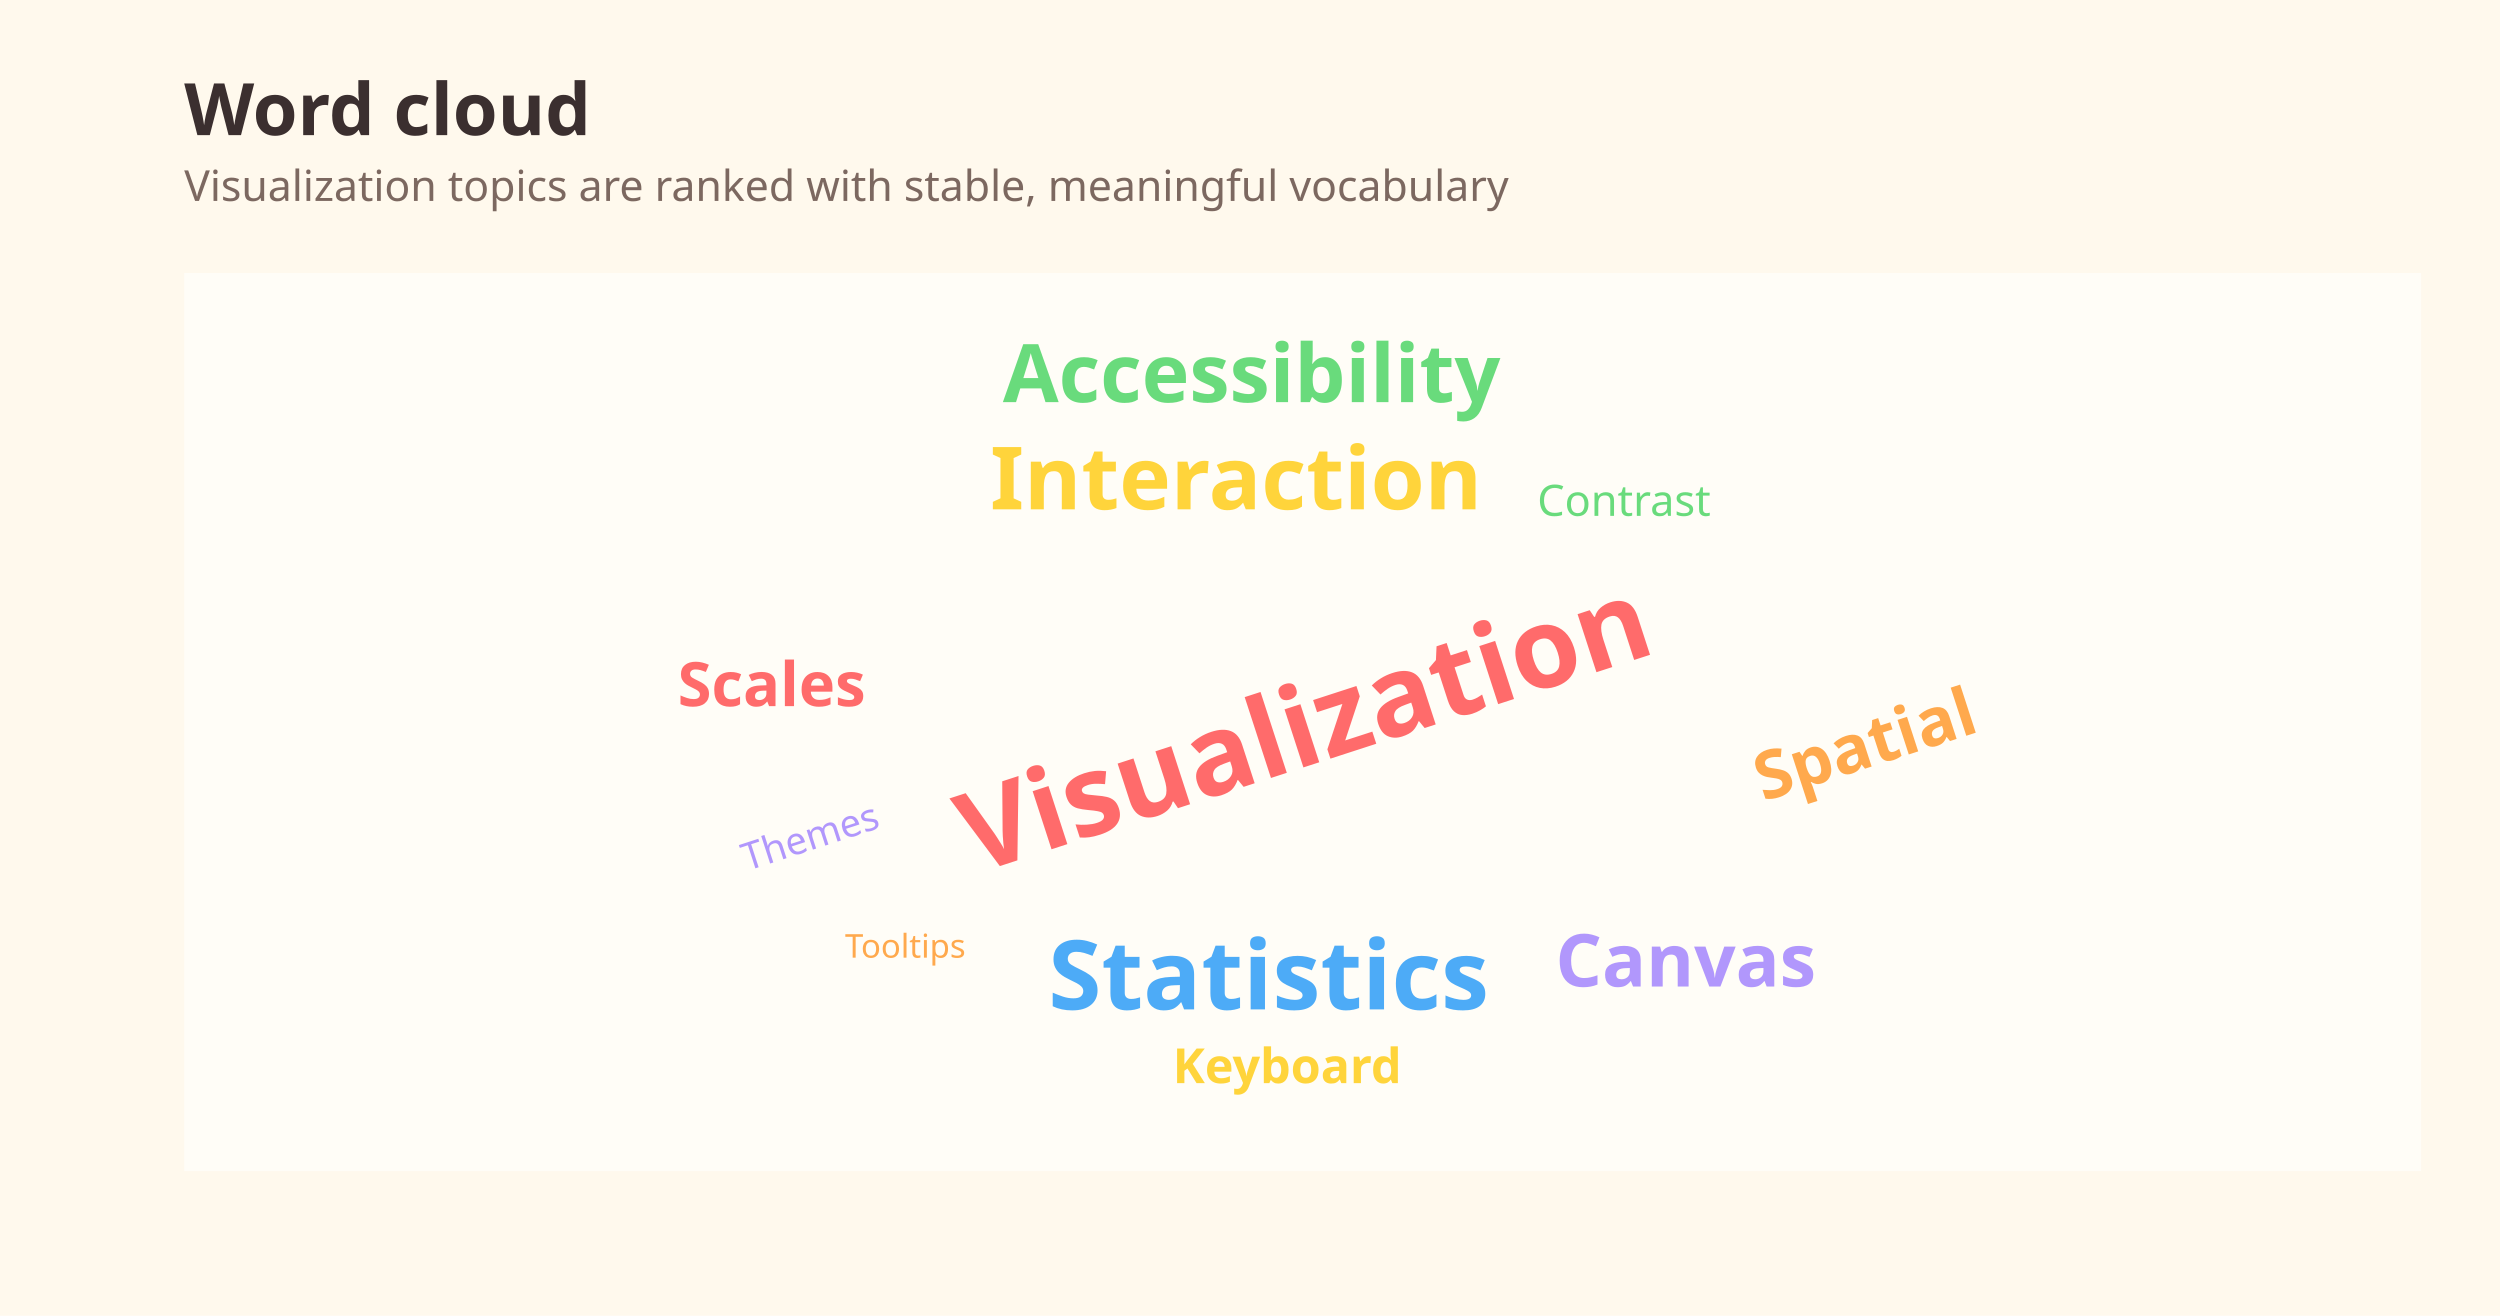
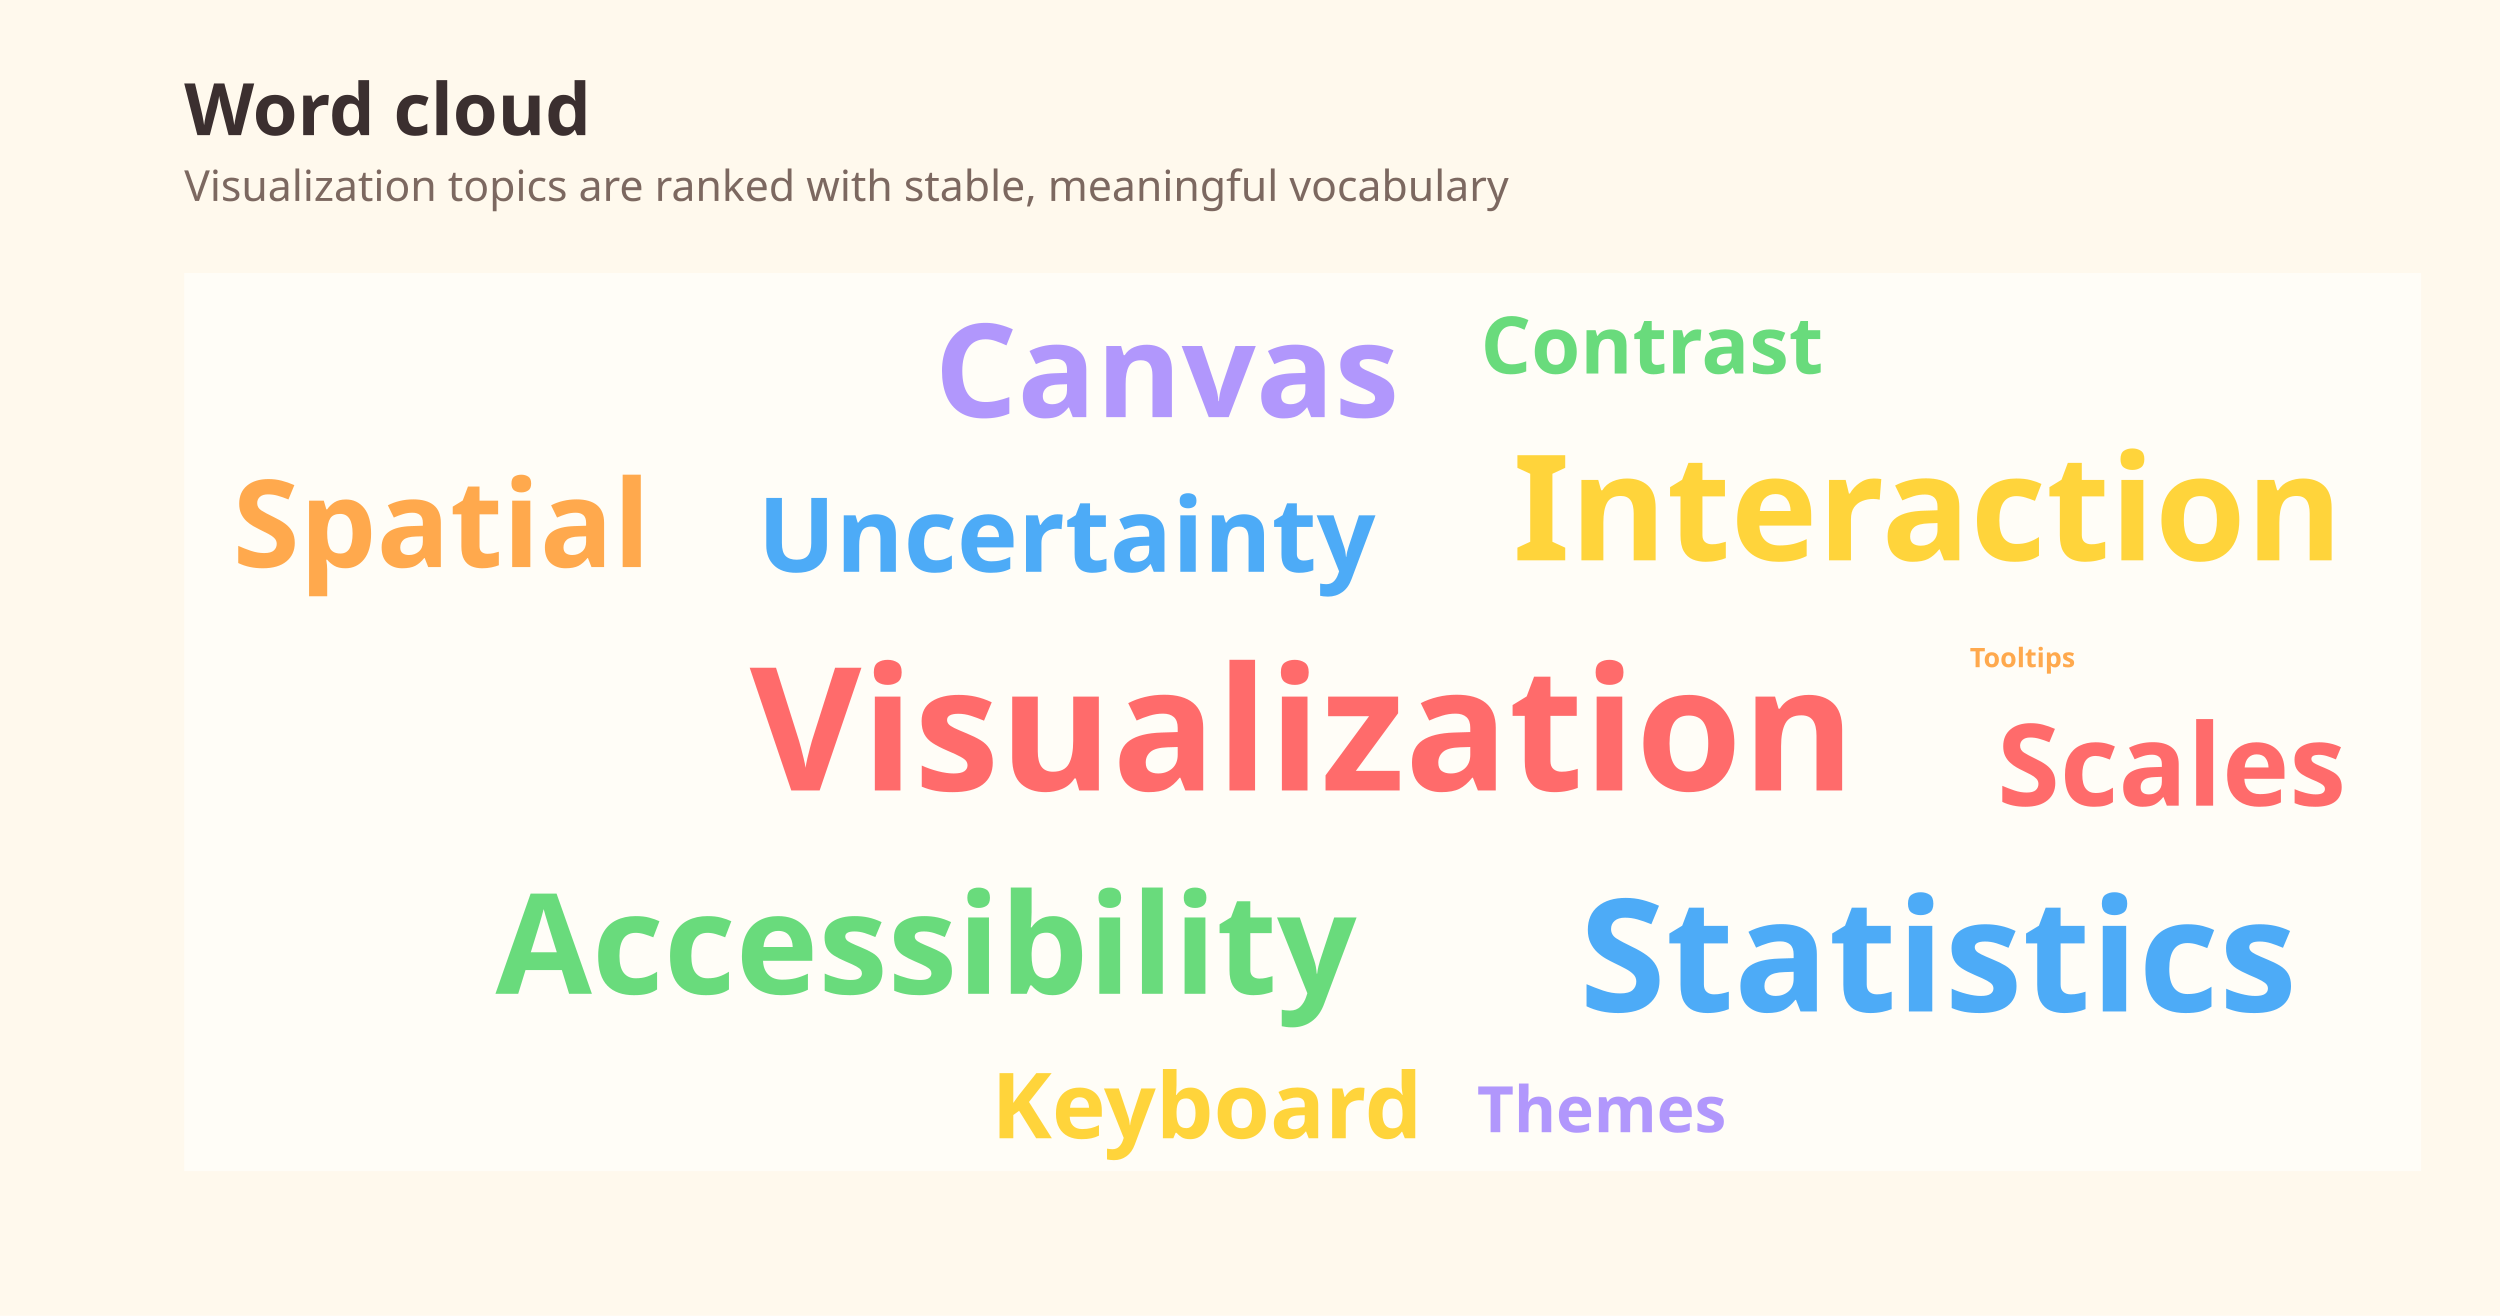
<svg xmlns="http://www.w3.org/2000/svg" width="760" height="400" viewBox="0 0 760 400" role="img" aria-labelledby="title description">
  <defs>
    <clipPath id="clip-1">
      <rect x="56" y="83" width="680" height="273" />
    </clipPath>
  </defs>
  <rect width="100%" height="100%" fill="#fff9ed" />
  <g data-scene-node="scene:root">
    <rect data-scene-node="chart:panel" x="56" y="83" width="680" height="273" rx="0" fill="#fffdf7" />
    <g data-scene-node="layer-0:group" clip-path="url(#clip-1)">
-       <text data-scene-node="layer-0:word-cloud:11" x="275.218" y="287.254" fill="#ffa94d" font-family="&quot;Trebuchet MS&quot;, &quot;Avenir Next&quot;, ui-sans-serif, sans-serif" font-size="10" font-weight="520" text-anchor="middle" dominant-baseline="central">Tooltips</text>
-       <text data-scene-node="layer-0:word-cloud:10" x="246.136" y="253.881" fill="#b197fc" font-family="&quot;Trebuchet MS&quot;, &quot;Avenir Next&quot;, ui-sans-serif, sans-serif" font-size="11.574" font-weight="534" text-anchor="middle" dominant-baseline="central" transform="rotate(-18 246.136 253.881)">Themes</text>
-       <text data-scene-node="layer-0:word-cloud:9" x="493.701" y="151.715" fill="#69db7c" font-family="&quot;Trebuchet MS&quot;, &quot;Avenir Next&quot;, ui-sans-serif, sans-serif" font-size="13.148" font-weight="549" text-anchor="middle" dominant-baseline="central">Contrast</text>
-       <text data-scene-node="layer-0:word-cloud:8" x="391.301" y="323.551" fill="#ffd43b" font-family="&quot;Trebuchet MS&quot;, &quot;Avenir Next&quot;, ui-sans-serif, sans-serif" font-size="14.721" font-weight="563" text-anchor="middle" dominant-baseline="central">Keyboard</text>
-       <text data-scene-node="layer-0:word-cloud:6" x="234.574" y="207.428" fill="#ff6b6b" font-family="&quot;Trebuchet MS&quot;, &quot;Avenir Next&quot;, ui-sans-serif, sans-serif" font-size="18.656" font-weight="599" text-anchor="middle" dominant-baseline="central">Scales</text>
-       <text data-scene-node="layer-0:word-cloud:5" x="566.645" y="225.532" fill="#ffa94d" font-family="&quot;Trebuchet MS&quot;, &quot;Avenir Next&quot;, ui-sans-serif, sans-serif" font-size="20.23" font-weight="614" text-anchor="middle" dominant-baseline="central" transform="rotate(-18 566.645 225.532)">Spatial</text>
-       <text data-scene-node="layer-0:word-cloud:4" x="512.466" y="291.285" fill="#b197fc" font-family="&quot;Trebuchet MS&quot;, &quot;Avenir Next&quot;, ui-sans-serif, sans-serif" font-size="22.197" font-weight="632" text-anchor="middle" dominant-baseline="central">Canvas</text>
-       <text data-scene-node="layer-0:word-cloud:3" x="380.501" y="112.71" fill="#69db7c" font-family="&quot;Trebuchet MS&quot;, &quot;Avenir Next&quot;, ui-sans-serif, sans-serif" font-size="24.557" font-weight="653" text-anchor="middle" dominant-baseline="central">Accessibility</text>
-       <text data-scene-node="layer-0:word-cloud:2" x="375.759" y="144.543" fill="#ffd43b" font-family="&quot;Trebuchet MS&quot;, &quot;Avenir Next&quot;, ui-sans-serif, sans-serif" font-size="26.525" font-weight="671" text-anchor="middle" dominant-baseline="central">Interaction</text>
-       <text data-scene-node="layer-0:word-cloud:1" x="385.662" y="295.504" fill="#4dabf7" font-family="&quot;Trebuchet MS&quot;, &quot;Avenir Next&quot;, ui-sans-serif, sans-serif" font-size="29.279" font-weight="697" text-anchor="middle" dominant-baseline="central">Statistics</text>
-       <text data-scene-node="layer-0:word-cloud:0" x="396" y="219.5" fill="#ff6b6b" font-family="&quot;Trebuchet MS&quot;, &quot;Avenir Next&quot;, ui-sans-serif, sans-serif" font-size="34" font-weight="740" text-anchor="middle" dominant-baseline="central" transform="rotate(-18 396 219.5)">Visualization</text>
+       <text data-scene-node="layer-0:word-cloud:0" x="395.916" y="220.028" fill="#ff6b6b" font-family="&quot;Trebuchet MS&quot;, &quot;Avenir Next&quot;, ui-sans-serif, sans-serif" font-size="52.258" font-weight="600" text-anchor="middle" dominant-baseline="central">Visualization</text>
+       <text data-scene-node="layer-0:word-cloud:1" x="589.197" y="288.99" fill="#4dabf7" font-family="&quot;Trebuchet MS&quot;, &quot;Avenir Next&quot;, ui-sans-serif, sans-serif" font-size="47.684" font-weight="600" text-anchor="middle" dominant-baseline="central">Statistics</text>
+       <text data-scene-node="layer-0:word-cloud:2" x="586.011" y="152.972" fill="#ffd43b" font-family="&quot;Trebuchet MS&quot;, &quot;Avenir Next&quot;, ui-sans-serif, sans-serif" font-size="44.752" font-weight="600" text-anchor="middle" dominant-baseline="central">Interaction</text>
+       <text data-scene-node="layer-0:word-cloud:3" x="281.507" y="285.624" fill="#69db7c" font-family="&quot;Trebuchet MS&quot;, &quot;Avenir Next&quot;, ui-sans-serif, sans-serif" font-size="42.505" font-weight="600" text-anchor="middle" dominant-baseline="central">Accessibility</text>
+       <text data-scene-node="layer-0:word-cloud:4" x="354.711" y="111.447" fill="#b197fc" font-family="&quot;Trebuchet MS&quot;, &quot;Avenir Next&quot;, ui-sans-serif, sans-serif" font-size="39.598" font-weight="600" text-anchor="middle" dominant-baseline="central">Canvas</text>
+       <text data-scene-node="layer-0:word-cloud:5" x="134.204" y="158.042" fill="#ffa94d" font-family="&quot;Trebuchet MS&quot;, &quot;Avenir Next&quot;, ui-sans-serif, sans-serif" font-size="36.952" font-weight="600" text-anchor="middle" dominant-baseline="central">Spatial</text>
+       <text data-scene-node="layer-0:word-cloud:6" x="660.147" y="231.477" fill="#ff6b6b" font-family="&quot;Trebuchet MS&quot;, &quot;Avenir Next&quot;, ui-sans-serif, sans-serif" font-size="34.645" font-weight="600" text-anchor="middle" dominant-baseline="central">Scales</text>
+       <text data-scene-node="layer-0:word-cloud:7" x="324.215" y="161.623" fill="#4dabf7" font-family="&quot;Trebuchet MS&quot;, &quot;Avenir Next&quot;, ui-sans-serif, sans-serif" font-size="31.442" font-weight="600" text-anchor="middle" dominant-baseline="central">Uncertainty</text>
+       <text data-scene-node="layer-0:word-cloud:8" x="366.876" y="335.272" fill="#ffd43b" font-family="&quot;Trebuchet MS&quot;, &quot;Avenir Next&quot;, ui-sans-serif, sans-serif" font-size="27.722" font-weight="600" text-anchor="middle" dominant-baseline="central">Keyboard</text>
+       <text data-scene-node="layer-0:word-cloud:9" x="502.178" y="104.197" fill="#69db7c" font-family="&quot;Trebuchet MS&quot;, &quot;Avenir Next&quot;, ui-sans-serif, sans-serif" font-size="24.133" font-weight="600" text-anchor="middle" dominant-baseline="central">Contrast</text>
+       <text data-scene-node="layer-0:word-cloud:10" x="486.892" y="336.631" fill="#b197fc" font-family="&quot;Trebuchet MS&quot;, &quot;Avenir Next&quot;, ui-sans-serif, sans-serif" font-size="19.456" font-weight="600" text-anchor="middle" dominant-baseline="central">Themes</text>
+       <text data-scene-node="layer-0:word-cloud:11" x="614.835" y="199.65" fill="#ffa94d" font-family="&quot;Trebuchet MS&quot;, &quot;Avenir Next&quot;, ui-sans-serif, sans-serif" font-size="8.165" font-weight="600" text-anchor="middle" dominant-baseline="central">Tooltips</text>
    </g>
    <text data-scene-node="chart:title" x="56" y="24" fill="#3b2f2f" font-family="&quot;Trebuchet MS&quot;, &quot;Avenir Next&quot;, ui-sans-serif, sans-serif" font-size="22" font-weight="700" text-anchor="start" dominant-baseline="text-before-edge">Word cloud</text>
    <text data-scene-node="chart:subtitle" x="56" y="51" fill="#7c6860" font-family="&quot;Trebuchet MS&quot;, &quot;Avenir Next&quot;, ui-sans-serif, sans-serif" font-size="13" font-weight="400" text-anchor="start" dominant-baseline="text-before-edge">Visualization topics are ranked with stable, meaningful vocabulary</text>
  </g>
</svg>
